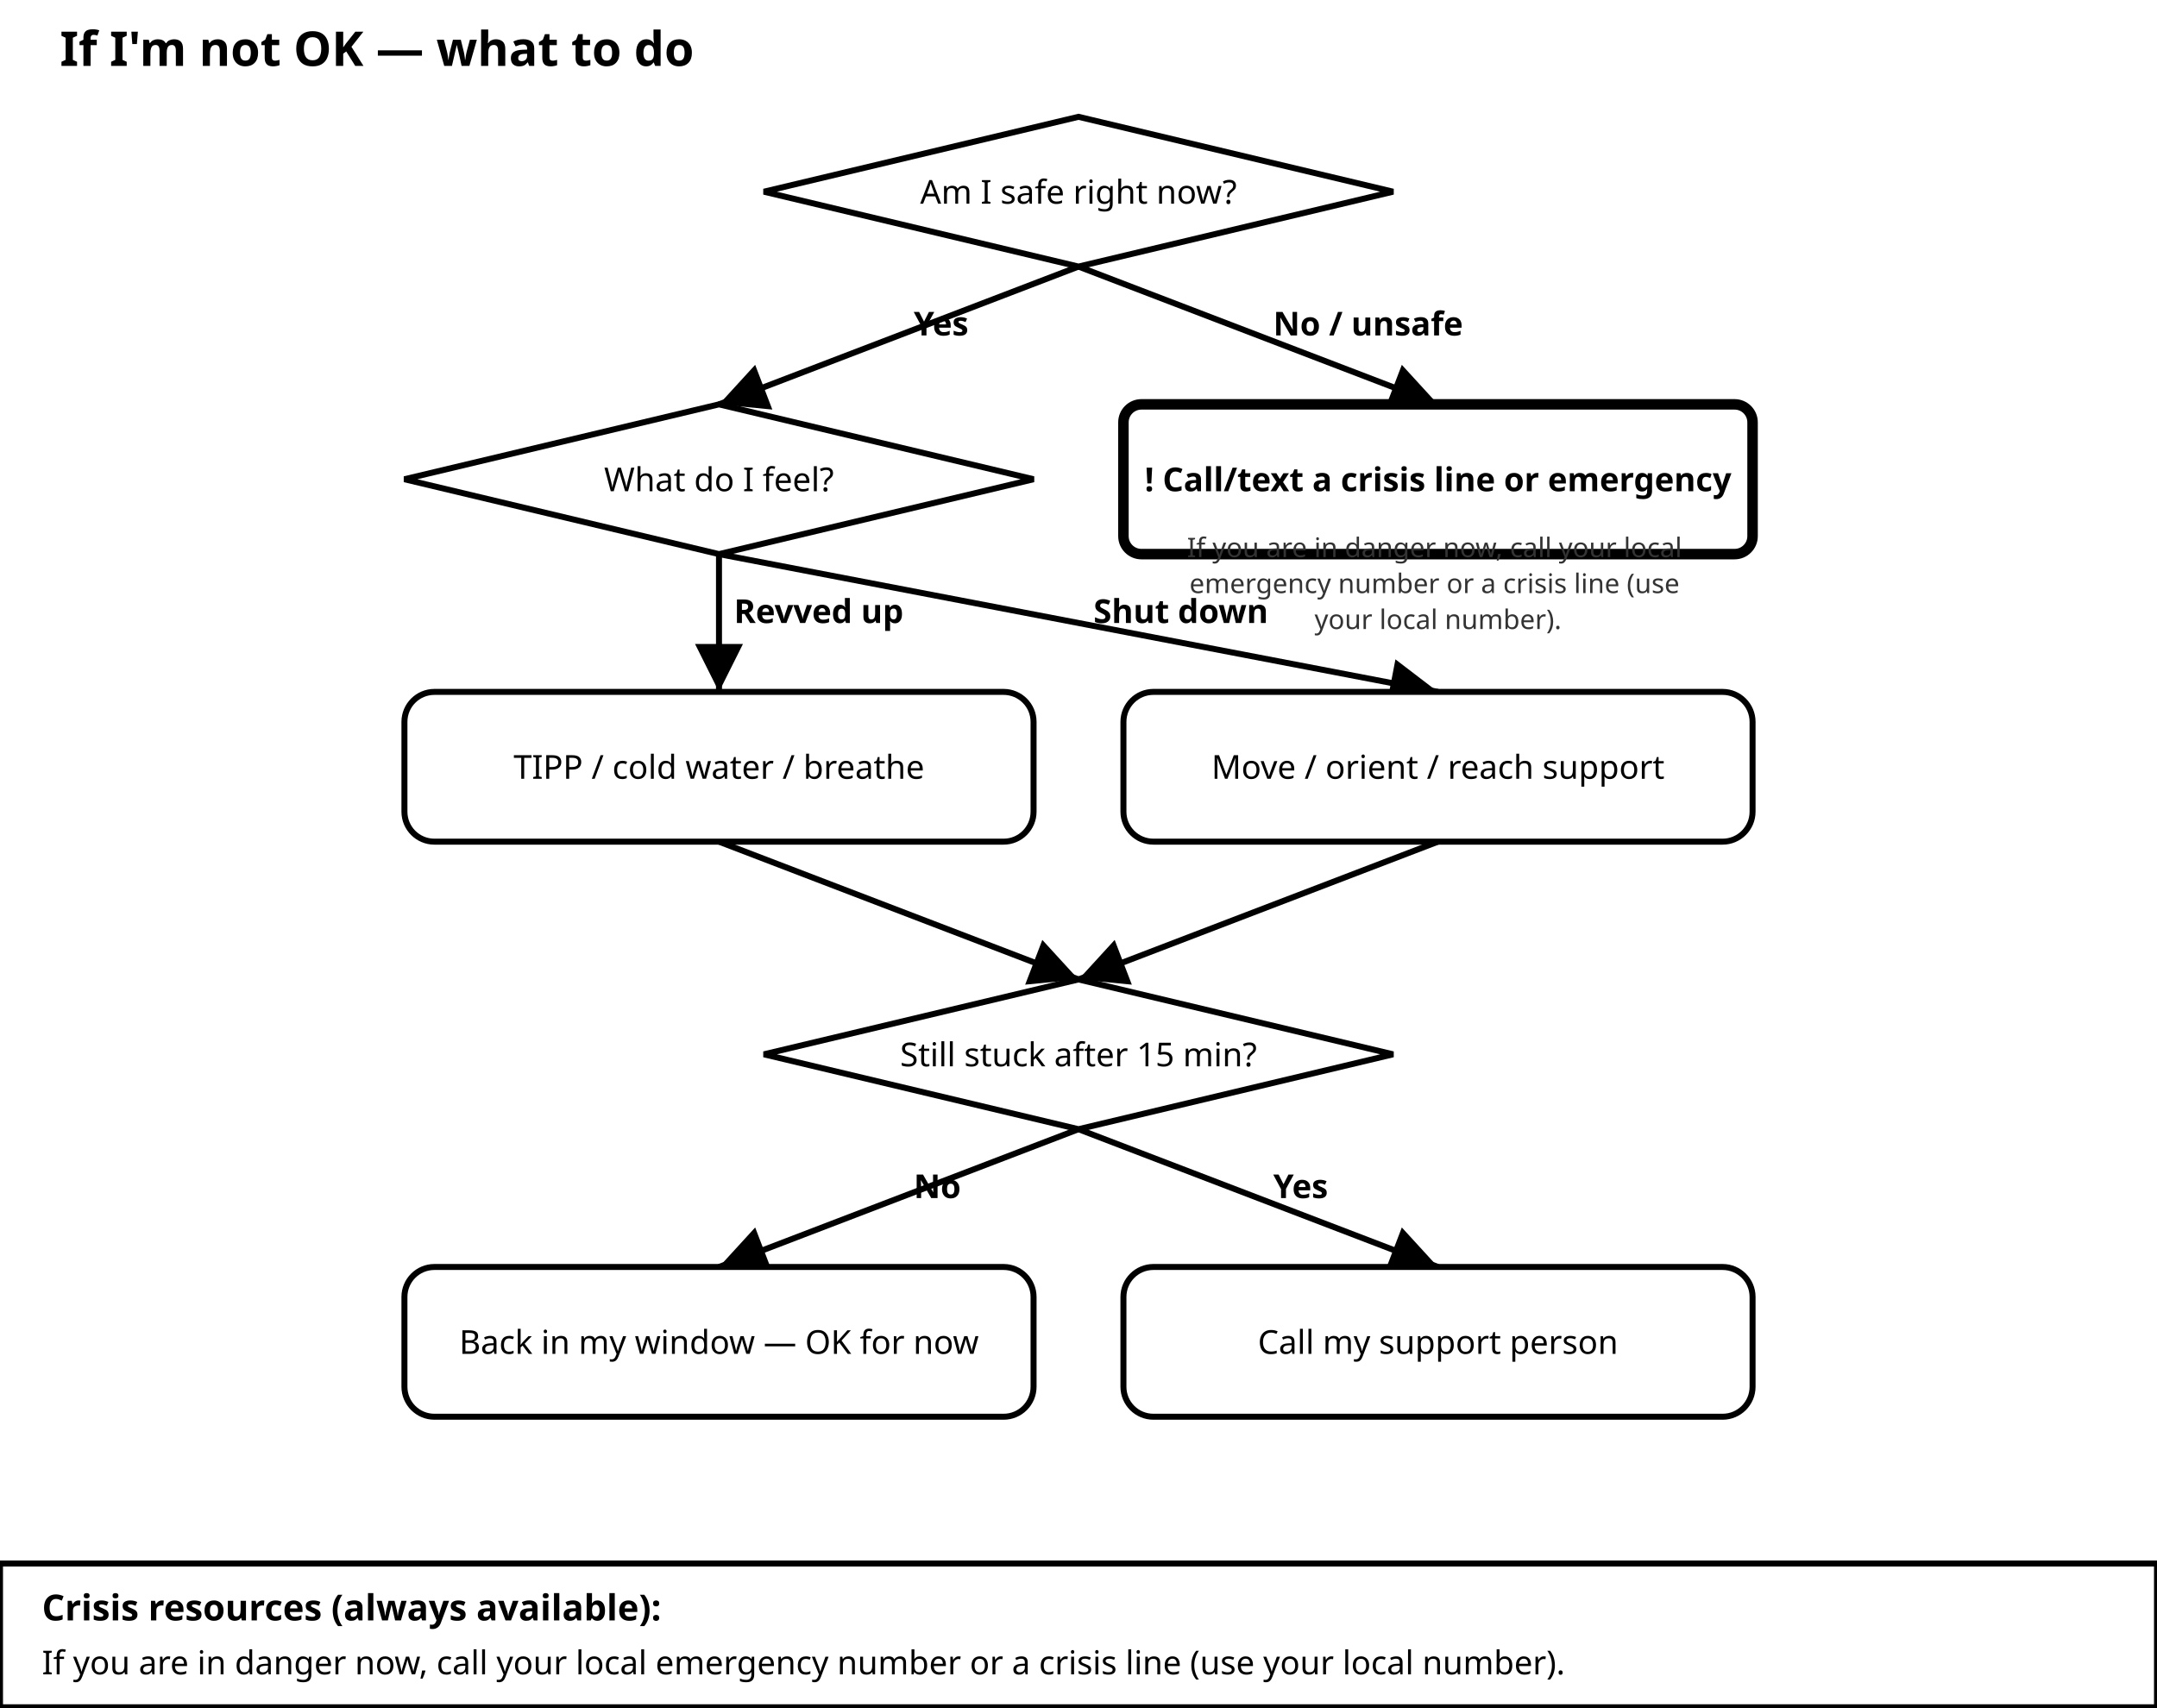
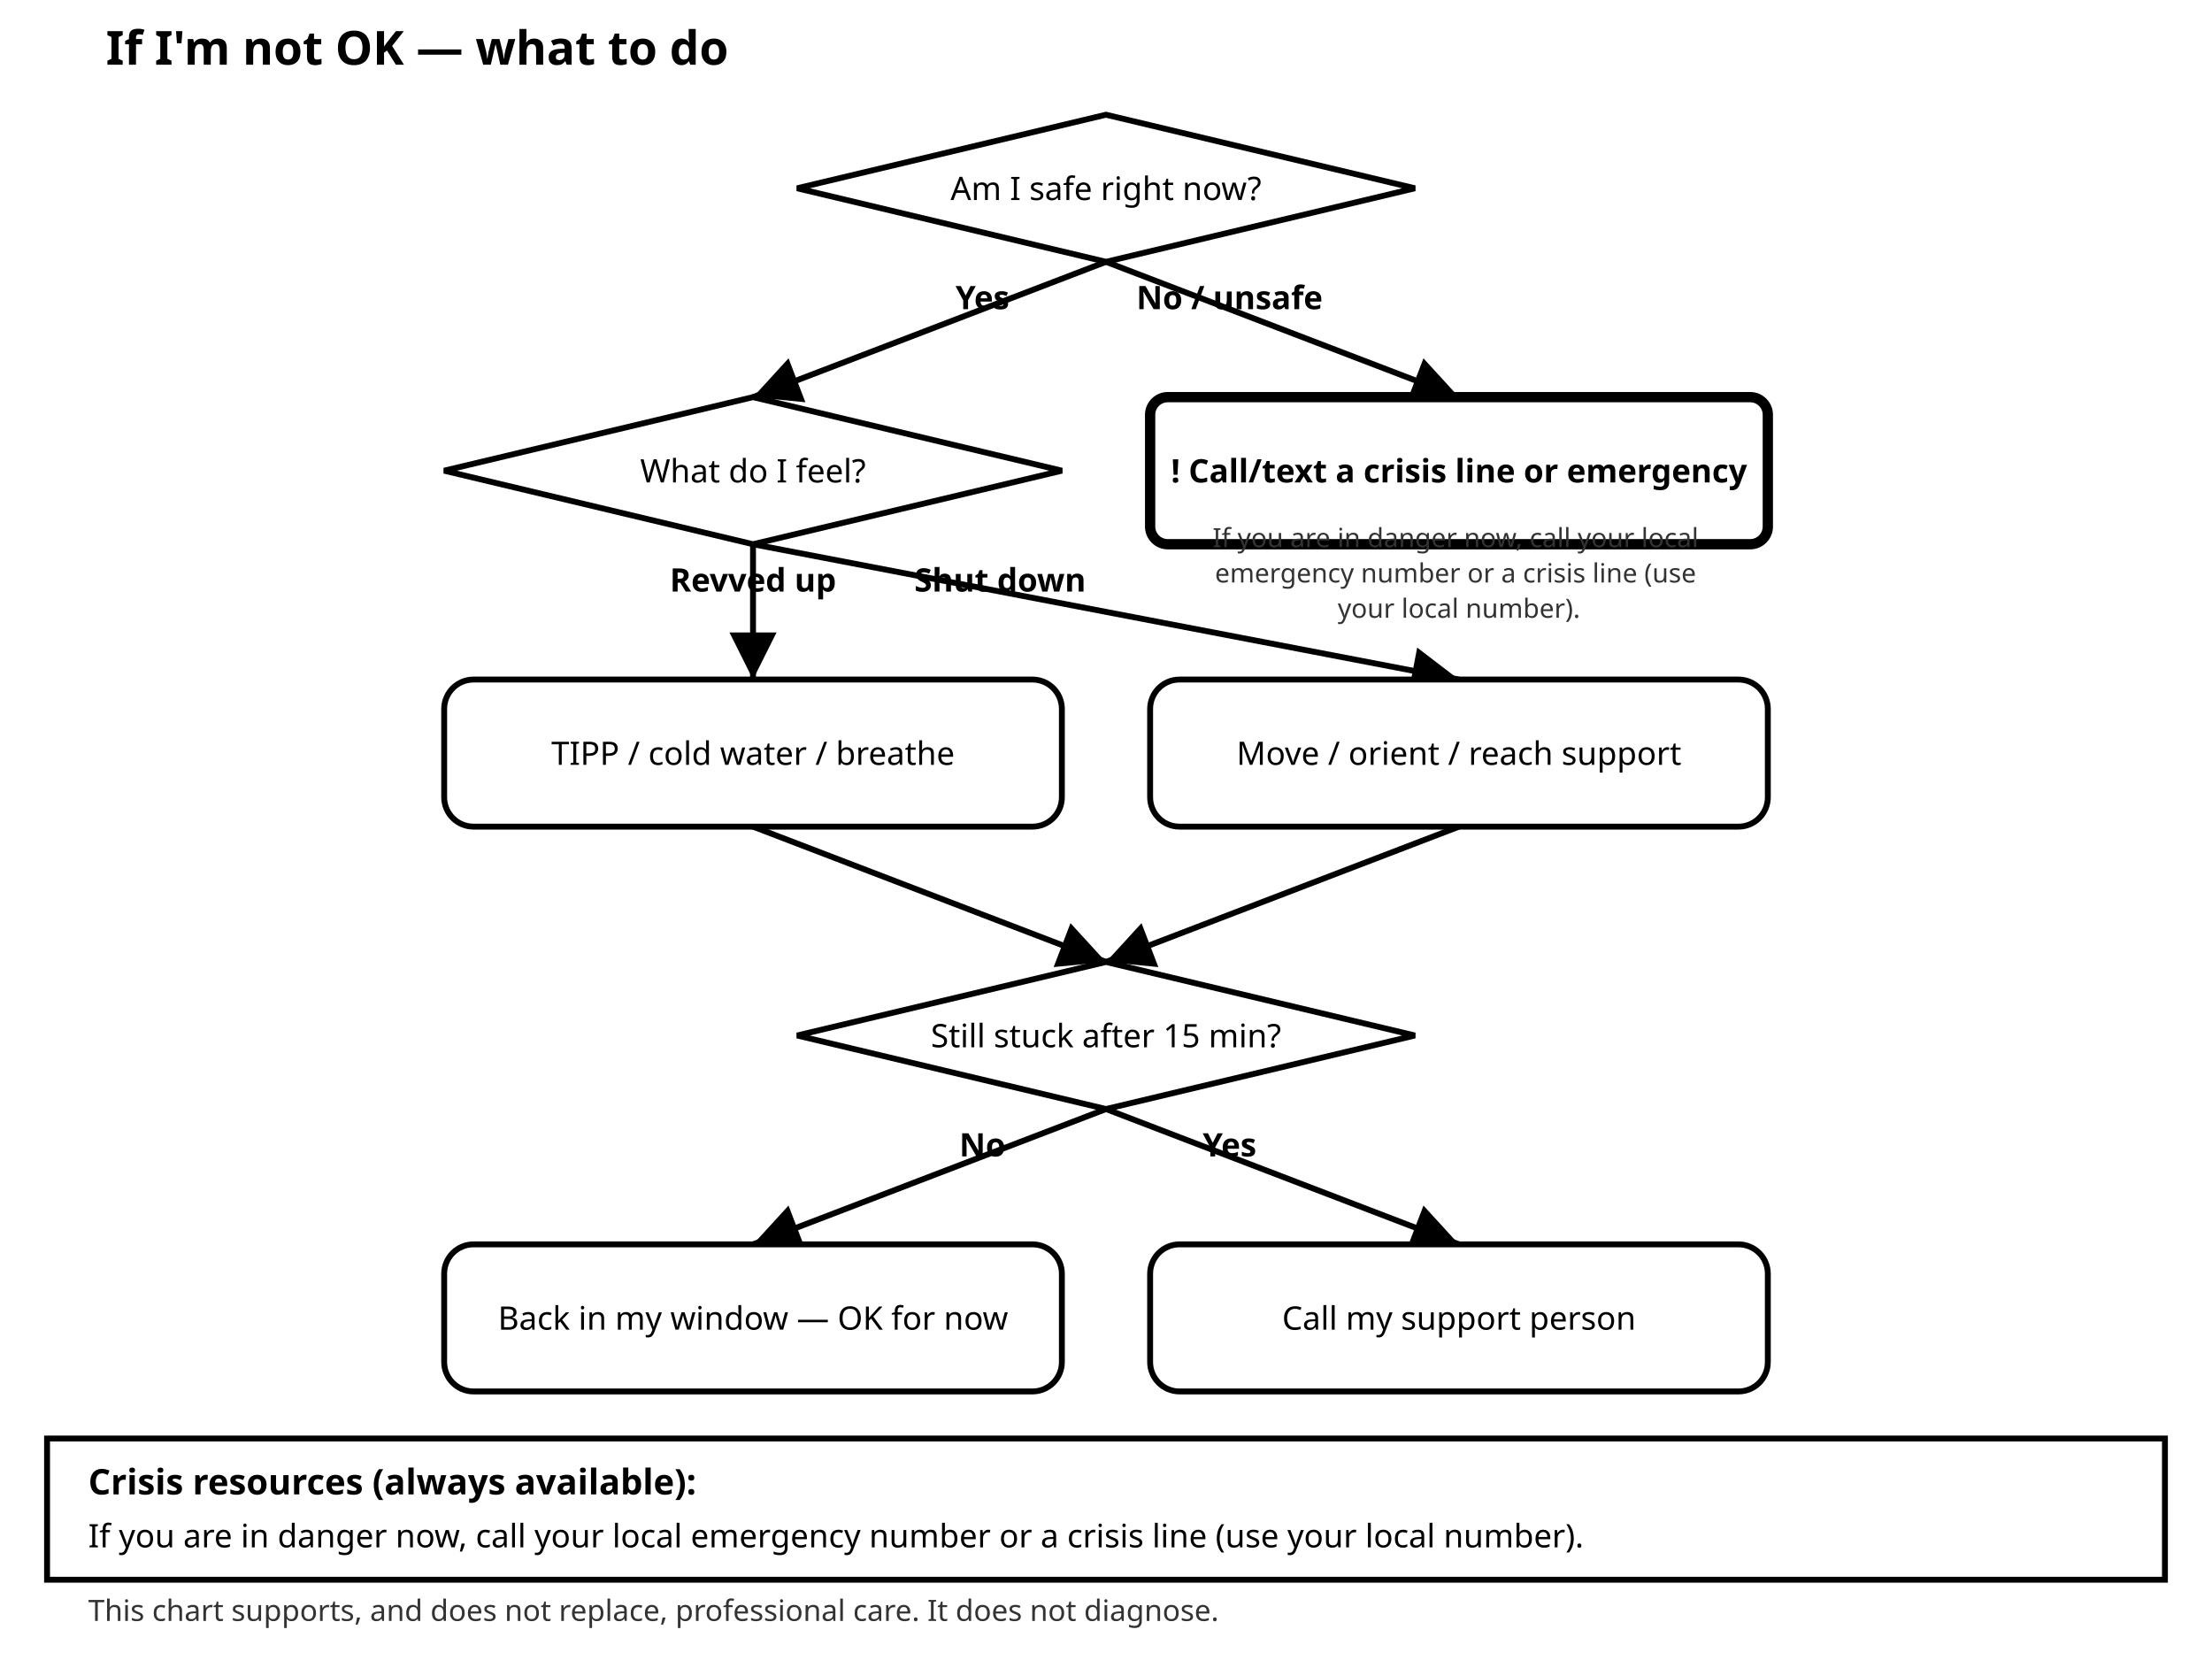
- <svg xmlns="http://www.w3.org/2000/svg" viewBox="0 0 720 570" role="img" aria-label="Crisis navigation chart: If I'm not OK — what to do. Start: &quot;Am I safe right now?&quot;. Steps: from &quot;Am I safe right now?&quot;, if No / unsafe go to &quot;Call/text a crisis line or emergency&quot;; from &quot;Am I safe right now?&quot;, if Yes go to &quot;What do I feel?&quot;; from &quot;What do I feel?&quot;, if Revved up go to &quot;TIPP / cold water / breathe&quot;; from &quot;What do I feel?&quot;, if Shut down go to &quot;Move / orient / reach support&quot;; from &quot;TIPP / cold water / breathe&quot;, go to &quot;Still stuck after 15 min?&quot;; from &quot;Move / orient / reach support&quot;, go to &quot;Still stuck after 15 min?&quot;; from &quot;Still stuck after 15 min?&quot;, if Yes go to &quot;Call my support person&quot;; from &quot;Still stuck after 15 min?&quot;, if No go to &quot;Back in my window — OK for now&quot;. Crisis resources are always shown: If you are in danger now, call your local emergency number or a crisis line (use your local number).">
+ <svg xmlns="http://www.w3.org/2000/svg" viewBox="-16 0 752 567" role="img" aria-label="Crisis navigation chart: If I'm not OK — what to do. Start: &quot;Am I safe right now?&quot;. Steps: from &quot;Am I safe right now?&quot;, if No / unsafe go to &quot;Call/text a crisis line or emergency&quot;; from &quot;Am I safe right now?&quot;, if Yes go to &quot;What do I feel?&quot;; from &quot;What do I feel?&quot;, if Revved up go to &quot;TIPP / cold water / breathe&quot;; from &quot;What do I feel?&quot;, if Shut down go to &quot;Move / orient / reach support&quot;; from &quot;TIPP / cold water / breathe&quot;, go to &quot;Still stuck after 15 min?&quot;; from &quot;Move / orient / reach support&quot;, go to &quot;Still stuck after 15 min?&quot;; from &quot;Still stuck after 15 min?&quot;, if Yes go to &quot;Call my support person&quot;; from &quot;Still stuck after 15 min?&quot;, if No go to &quot;Back in my window — OK for now&quot;. Crisis resources are always shown: If you are in danger now, call your local emergency number or a crisis line (use your local number).">
  <defs>
    <marker id="arrow" markerWidth="10" markerHeight="10" refX="8" refY="4" orient="auto-start-reverse">
      <path d="M0,0 L8,4 L0,8 z" fill="#000" />
    </marker>
  </defs>
-   <rect x="0" y="0" width="720" height="570" fill="#fff" />
+   <rect x="-16" y="0" width="752" height="567" fill="#fff" />
  <text x="20" y="22" font-family="sans-serif" font-size="16" font-weight="700">If I'm not OK — what to do</text>
  <path d="M 360,89 L 480,135" fill="none" stroke="#000" stroke-width="2" marker-end="url(#arrow)" />
-   <text x="425" y="112" font-family="sans-serif" font-size="11" font-weight="700">No / unsafe</text>
+   <text x="402" y="105.1" font-family="sans-serif" font-size="11" text-anchor="middle" font-weight="700">No / unsafe</text>
  <path d="M 360,89 L 240,135" fill="none" stroke="#000" stroke-width="2" marker-end="url(#arrow)" />
-   <text x="305" y="112" font-family="sans-serif" font-size="11" font-weight="700">Yes</text>
+   <text x="318" y="105.1" font-family="sans-serif" font-size="11" text-anchor="middle" font-weight="700">Yes</text>
  <path d="M 240,185 L 240,231" fill="none" stroke="#000" stroke-width="2" marker-end="url(#arrow)" />
-   <text x="245" y="208" font-family="sans-serif" font-size="11" font-weight="700">Revved up</text>
+   <text x="240" y="201.1" font-family="sans-serif" font-size="11" text-anchor="middle" font-weight="700">Revved up</text>
  <path d="M 240,185 L 480,231" fill="none" stroke="#000" stroke-width="2" marker-end="url(#arrow)" />
-   <text x="365" y="208" font-family="sans-serif" font-size="11" font-weight="700">Shut down</text>
+   <text x="324" y="201.1" font-family="sans-serif" font-size="11" text-anchor="middle" font-weight="700">Shut down</text>
  <path d="M 240,281 L 360,327" fill="none" stroke="#000" stroke-width="2" marker-end="url(#arrow)" />
  <path d="M 480,281 L 360,327" fill="none" stroke="#000" stroke-width="2" marker-end="url(#arrow)" />
  <path d="M 360,377 L 480,423" fill="none" stroke="#000" stroke-width="2" marker-end="url(#arrow)" />
-   <text x="425" y="400" font-family="sans-serif" font-size="11" font-weight="700">Yes</text>
+   <text x="402" y="393.1" font-family="sans-serif" font-size="11" text-anchor="middle" font-weight="700">Yes</text>
  <path d="M 360,377 L 240,423" fill="none" stroke="#000" stroke-width="2" marker-end="url(#arrow)" />
-   <text x="305" y="400" font-family="sans-serif" font-size="11" font-weight="700">No</text>
+   <text x="318" y="393.1" font-family="sans-serif" font-size="11" text-anchor="middle" font-weight="700">No</text>
  <polygon points="360,39 465,64 360,89 255,64" fill="#fff" stroke="#000" stroke-width="2" />
  <text x="360" y="68" font-family="sans-serif" font-size="11" text-anchor="middle">Am I safe right now?</text>
  <polygon points="240,135 345,160 240,185 135,160" fill="#fff" stroke="#000" stroke-width="2" />
  <text x="240" y="164" font-family="sans-serif" font-size="11" text-anchor="middle">What do I feel?</text>
  <rect x="375" y="135" width="210" height="50" rx="6" ry="6" fill="#fff" stroke="#000" stroke-width="3.5" />
  <text x="480" y="164" font-family="sans-serif" font-size="11" text-anchor="middle" font-weight="700">! Call/text a crisis line or emergency</text>
  <text text-anchor="middle" font-family="sans-serif" font-size="9" fill="#333">
    <tspan x="480" y="186">If you are in danger now, call your local</tspan>
    <tspan x="480" y="198">emergency number or a crisis line (use</tspan>
    <tspan x="480" y="210">your local number).</tspan>
  </text>
  <rect x="135" y="231" width="210" height="50" rx="10" ry="10" fill="#fff" stroke="#000" stroke-width="2" />
  <text x="240" y="260" font-family="sans-serif" font-size="11" text-anchor="middle">TIPP / cold water / breathe</text>
  <rect x="375" y="231" width="210" height="50" rx="10" ry="10" fill="#fff" stroke="#000" stroke-width="2" />
  <text x="480" y="260" font-family="sans-serif" font-size="11" text-anchor="middle">Move / orient / reach support</text>
  <polygon points="360,327 465,352 360,377 255,352" fill="#fff" stroke="#000" stroke-width="2" />
  <text x="360" y="356" font-family="sans-serif" font-size="11" text-anchor="middle">Still stuck after 15 min?</text>
  <rect x="135" y="423" width="210" height="50" rx="10" ry="10" fill="#fff" stroke="#000" stroke-width="2" />
  <text x="240" y="452" font-family="sans-serif" font-size="11" text-anchor="middle">Back in my window — OK for now</text>
  <rect x="375" y="423" width="210" height="50" rx="10" ry="10" fill="#fff" stroke="#000" stroke-width="2" />
  <text x="480" y="452" font-family="sans-serif" font-size="11" text-anchor="middle">Call my support person</text>
-   <rect x="0" y="522" width="720" height="48" fill="#fff" stroke="#000" stroke-width="2" />
-   <text x="14" y="541" font-family="sans-serif" font-size="12" font-weight="700">Crisis resources (always available):</text>
-   <text x="14" y="559" font-family="sans-serif" font-size="11">If you are in danger now, call your local emergency number or a crisis line (use your local number).</text>
+   <rect x="0" y="489" width="720" height="48" fill="#fff" stroke="#000" stroke-width="2" />
+   <text x="14" y="508" font-family="sans-serif" font-size="12" font-weight="700">Crisis resources (always available):</text>
+   <text x="14" y="526" font-family="sans-serif" font-size="11">If you are in danger now, call your local emergency number or a crisis line (use your local number).</text>
+   <text x="14" y="551" font-family="sans-serif" font-size="10" fill="#333">This chart supports, and does not replace, professional care. It does not diagnose.</text>
</svg>
